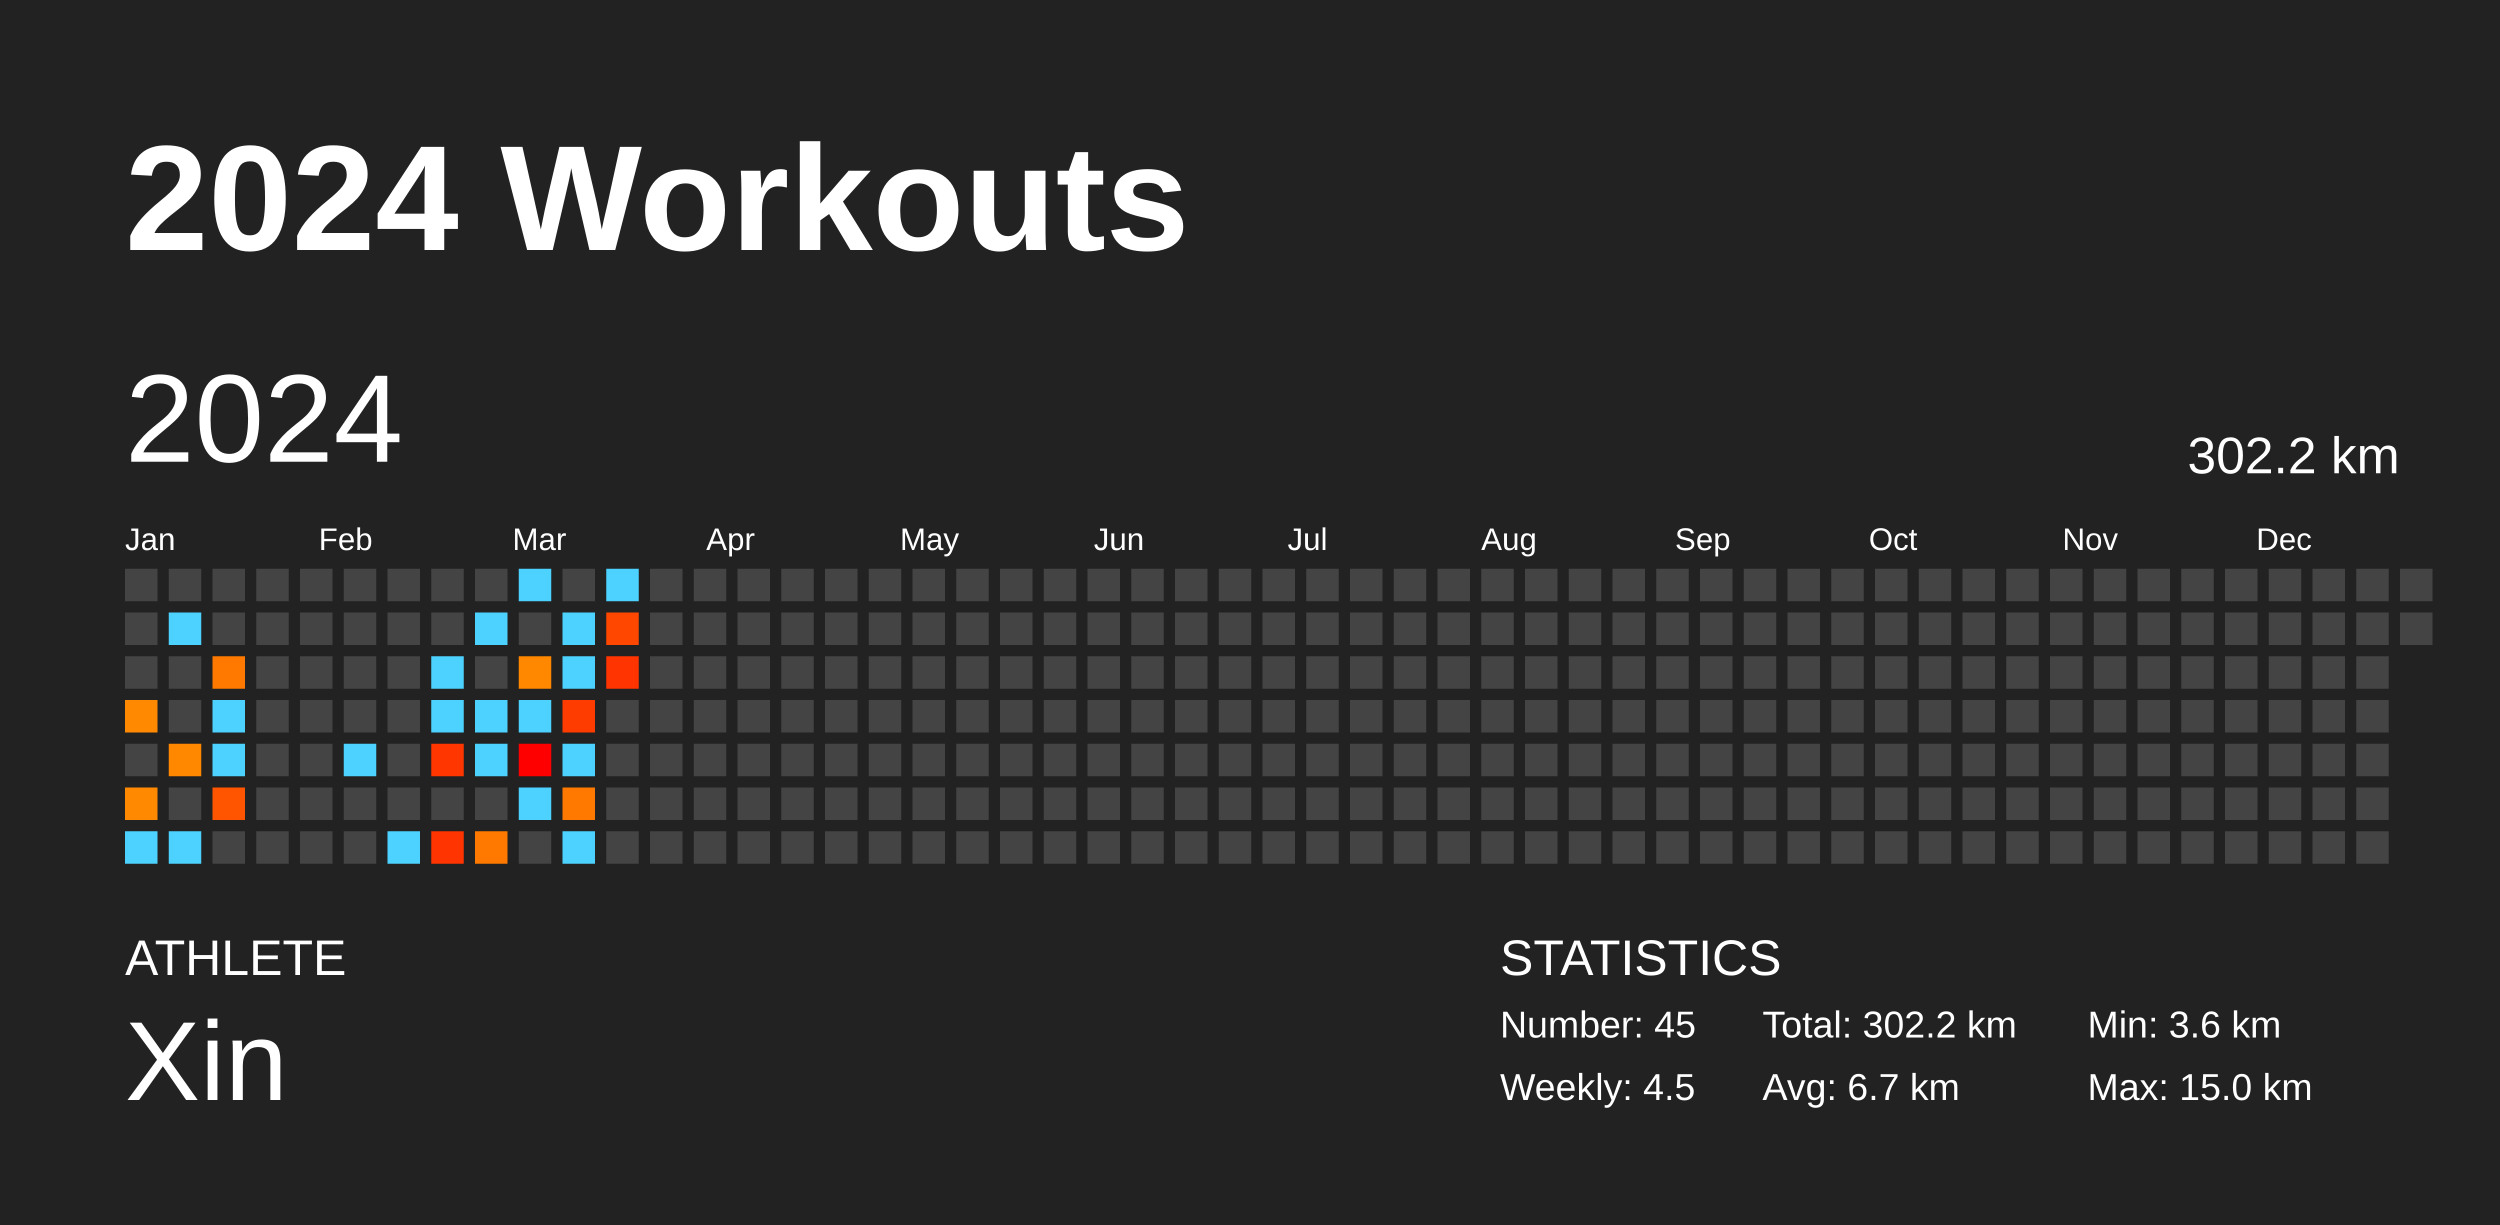
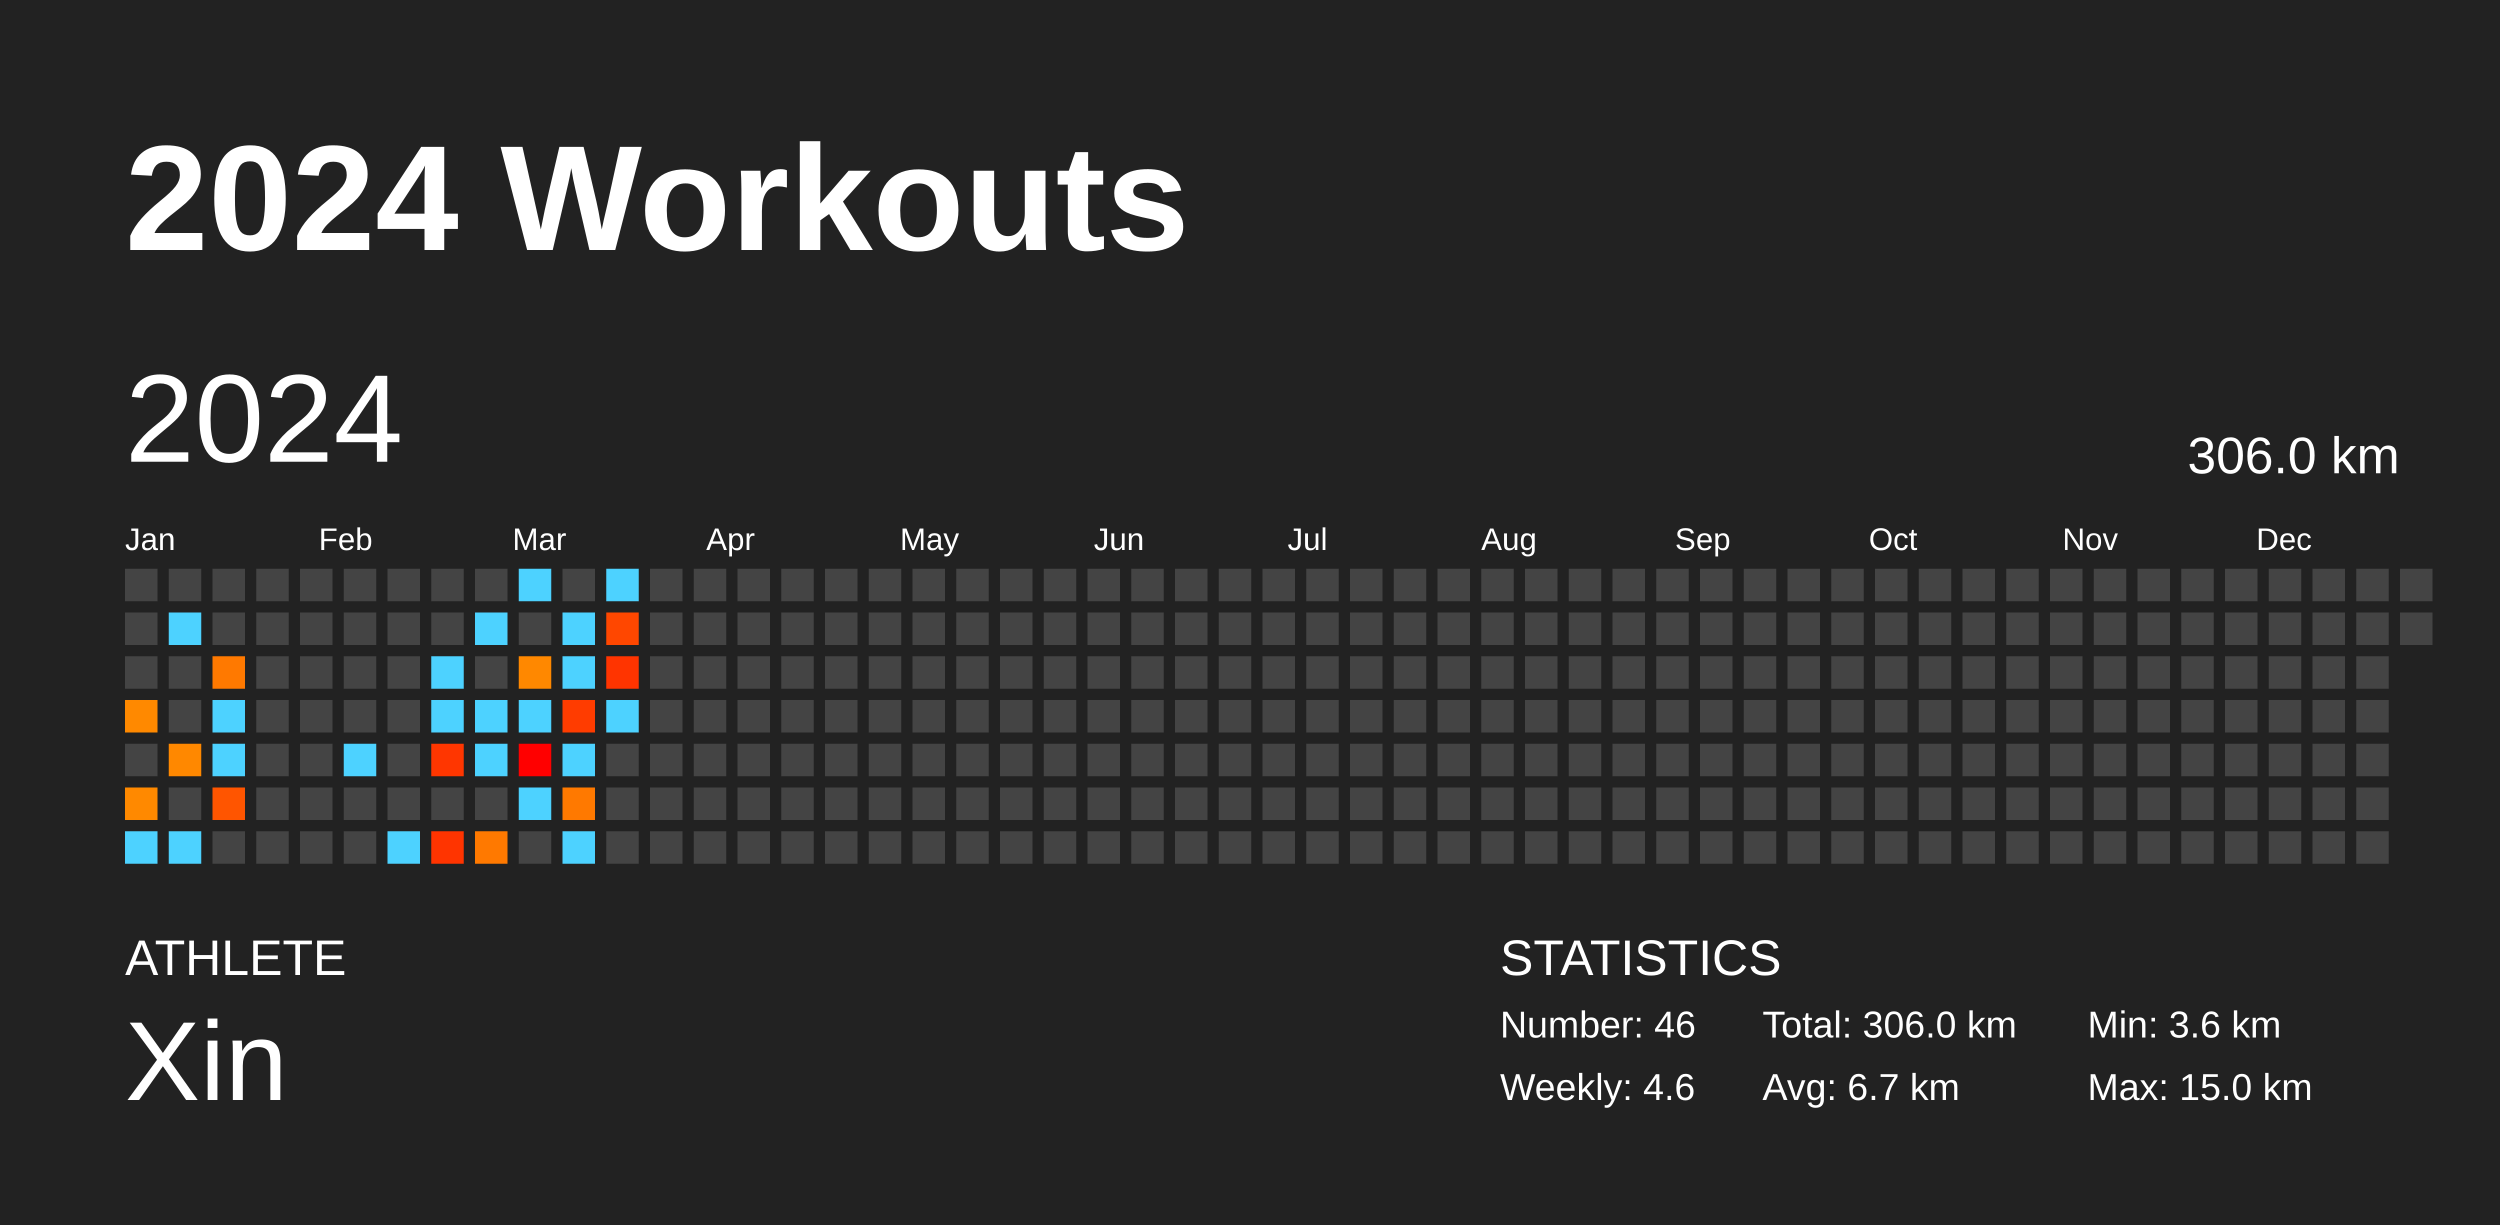
<svg xmlns="http://www.w3.org/2000/svg" baseProfile="full" height="98mm" version="1.1" viewBox="0,0,200,98" width="200mm">
  <defs />
  <rect fill="#222222" height="98" width="200" x="0" y="0" />
  <text fill="#FFFFFF" style="font-size:12px; font-family:Arial; font-weight:bold;" x="10" y="20">2024 Workouts</text>
  <text fill="#FFFFFF" style="font-size:4px; font-family:Arial" x="10" y="78">ATHLETE</text>
  <text fill="#FFFFFF" style="font-size:9px; font-family:Arial" x="10" y="88">Xin</text>
  <text fill="#FFFFFF" style="font-size:4px; font-family:Arial" x="120" y="78">STATISTICS</text>
-   <text fill="#FFFFFF" style="font-size:3px; font-family:Arial" x="120" y="83">Number: 45</text>
-   <text fill="#FFFFFF" style="font-size:3px; font-family:Arial" x="120" y="88">Weekly: 4.5</text>
-   <text fill="#FFFFFF" style="font-size:3px; font-family:Arial" x="141" y="83">Total: 302.2 km</text>
+   <text fill="#FFFFFF" style="font-size:3px; font-family:Arial" x="120" y="83">Number: 46</text>
+   <text fill="#FFFFFF" style="font-size:3px; font-family:Arial" x="120" y="88">Weekly: 4.6</text>
+   <text fill="#FFFFFF" style="font-size:3px; font-family:Arial" x="141" y="83">Total: 306.0 km</text>
  <text fill="#FFFFFF" style="font-size:3px; font-family:Arial" x="141" y="88">Avg: 6.7 km</text>
  <text fill="#FFFFFF" style="font-size:3px; font-family:Arial" x="167" y="83">Min: 3.6 km</text>
  <text fill="#FFFFFF" style="font-size:3px; font-family:Arial" x="167" y="88">Max: 15.0 km</text>
  <text dominant-baseline="hanging" fill="#FFFFFF" style="font-size:10.0px; font-family:Arial;" x="10" y="30">2024</text>
-   <text dominant-baseline="hanging" fill="#FFFFFF" style="font-size:4.125px; font-family:Arial;" x="175" y="35">302.2 km</text>
+   <text dominant-baseline="hanging" fill="#FFFFFF" style="font-size:4.125px; font-family:Arial;" x="175" y="35">306.0 km</text>
  <text fill="#FFFFFF" style="font-size:2.5px; font-family:Arial" x="10.0" y="44">Jan</text>
  <text fill="#FFFFFF" style="font-size:2.5px; font-family:Arial" x="25.5" y="44">Feb</text>
  <text fill="#FFFFFF" style="font-size:2.5px; font-family:Arial" x="41.0" y="44">Mar</text>
  <text fill="#FFFFFF" style="font-size:2.5px; font-family:Arial" x="56.5" y="44">Apr</text>
  <text fill="#FFFFFF" style="font-size:2.5px; font-family:Arial" x="72.0" y="44">May</text>
  <text fill="#FFFFFF" style="font-size:2.5px; font-family:Arial" x="87.5" y="44">Jun</text>
  <text fill="#FFFFFF" style="font-size:2.5px; font-family:Arial" x="103.0" y="44">Jul</text>
  <text fill="#FFFFFF" style="font-size:2.5px; font-family:Arial" x="118.5" y="44">Aug</text>
  <text fill="#FFFFFF" style="font-size:2.5px; font-family:Arial" x="134.0" y="44">Sep</text>
  <text fill="#FFFFFF" style="font-size:2.5px; font-family:Arial" x="149.5" y="44">Oct</text>
  <text fill="#FFFFFF" style="font-size:2.5px; font-family:Arial" x="165.0" y="44">Nov</text>
  <text fill="#FFFFFF" style="font-size:2.5px; font-family:Arial" x="180.5" y="44">Dec</text>
  <rect fill="#444444" height="2.6" width="2.6" x="10.0" y="45.5" />
  <rect fill="#444444" height="2.6" width="2.6" x="10.0" y="49.0" />
  <rect fill="#444444" height="2.6" width="2.6" x="10.0" y="52.5" />
  <rect fill="#ff8900" height="2.6" width="2.6" x="10.0" y="56.0" />
  <rect fill="#444444" height="2.6" width="2.6" x="10.0" y="59.5" />
  <rect fill="#ff8900" height="2.6" width="2.6" x="10.0" y="63.0" />
  <rect fill="#4dd2ff" height="2.6" width="2.6" x="10.0" y="66.5" />
  <rect fill="#444444" height="2.6" width="2.6" x="13.5" y="45.5" />
  <rect fill="#4dd2ff" height="2.6" width="2.6" x="13.5" y="49.0" />
  <rect fill="#444444" height="2.6" width="2.6" x="13.5" y="52.5" />
  <rect fill="#444444" height="2.6" width="2.6" x="13.5" y="56.0" />
  <rect fill="#ff8800" height="2.6" width="2.6" x="13.5" y="59.5" />
  <rect fill="#444444" height="2.6" width="2.6" x="13.5" y="63.0" />
  <rect fill="#4dd2ff" height="2.6" width="2.6" x="13.5" y="66.5" />
  <rect fill="#444444" height="2.6" width="2.6" x="17.0" y="45.5" />
  <rect fill="#444444" height="2.6" width="2.6" x="17.0" y="49.0" />
  <rect fill="#ff7900" height="2.6" width="2.6" x="17.0" y="52.5" />
  <rect fill="#4dd2ff" height="2.6" width="2.6" x="17.0" y="56.0" />
  <rect fill="#4dd2ff" height="2.6" width="2.6" x="17.0" y="59.5" />
  <rect fill="#ff5500" height="2.6" width="2.6" x="17.0" y="63.0" />
  <rect fill="#444444" height="2.6" width="2.6" x="17.0" y="66.5" />
  <rect fill="#444444" height="2.6" width="2.6" x="20.5" y="45.5" />
  <rect fill="#444444" height="2.6" width="2.6" x="20.5" y="49.0" />
  <rect fill="#444444" height="2.6" width="2.6" x="20.5" y="52.5" />
  <rect fill="#444444" height="2.6" width="2.6" x="20.5" y="56.0" />
  <rect fill="#444444" height="2.6" width="2.6" x="20.5" y="59.5" />
  <rect fill="#444444" height="2.6" width="2.6" x="20.5" y="63.0" />
  <rect fill="#444444" height="2.6" width="2.6" x="20.5" y="66.5" />
  <rect fill="#444444" height="2.6" width="2.6" x="24.0" y="45.5" />
  <rect fill="#444444" height="2.6" width="2.6" x="24.0" y="49.0" />
  <rect fill="#444444" height="2.6" width="2.6" x="24.0" y="52.5" />
  <rect fill="#444444" height="2.6" width="2.6" x="24.0" y="56.0" />
  <rect fill="#444444" height="2.6" width="2.6" x="24.0" y="59.5" />
  <rect fill="#444444" height="2.6" width="2.6" x="24.0" y="63.0" />
  <rect fill="#444444" height="2.6" width="2.6" x="24.0" y="66.5" />
  <rect fill="#444444" height="2.6" width="2.6" x="27.5" y="45.5" />
  <rect fill="#444444" height="2.6" width="2.6" x="27.5" y="49.0" />
  <rect fill="#444444" height="2.6" width="2.6" x="27.5" y="52.5" />
  <rect fill="#444444" height="2.6" width="2.6" x="27.5" y="56.0" />
  <rect fill="#4dd2ff" height="2.6" width="2.6" x="27.5" y="59.5" />
  <rect fill="#444444" height="2.6" width="2.6" x="27.5" y="63.0" />
  <rect fill="#444444" height="2.6" width="2.6" x="27.5" y="66.5" />
  <rect fill="#444444" height="2.6" width="2.6" x="31.0" y="45.5" />
  <rect fill="#444444" height="2.6" width="2.6" x="31.0" y="49.0" />
  <rect fill="#444444" height="2.6" width="2.6" x="31.0" y="52.5" />
  <rect fill="#444444" height="2.6" width="2.6" x="31.0" y="56.0" />
  <rect fill="#444444" height="2.6" width="2.6" x="31.0" y="59.5" />
  <rect fill="#444444" height="2.6" width="2.6" x="31.0" y="63.0" />
  <rect fill="#4dd2ff" height="2.6" width="2.6" x="31.0" y="66.5" />
  <rect fill="#444444" height="2.6" width="2.6" x="34.5" y="45.5" />
  <rect fill="#444444" height="2.6" width="2.6" x="34.5" y="49.0" />
  <rect fill="#4dd2ff" height="2.6" width="2.6" x="34.5" y="52.5" />
  <rect fill="#4dd2ff" height="2.6" width="2.6" x="34.5" y="56.0" />
  <rect fill="#ff3600" height="2.6" width="2.6" x="34.5" y="59.5" />
  <rect fill="#444444" height="2.6" width="2.6" x="34.5" y="63.0" />
  <rect fill="#ff3400" height="2.6" width="2.6" x="34.5" y="66.5" />
  <rect fill="#444444" height="2.6" width="2.6" x="38.0" y="45.5" />
  <rect fill="#4dd2ff" height="2.6" width="2.6" x="38.0" y="49.0" />
  <rect fill="#444444" height="2.6" width="2.6" x="38.0" y="52.5" />
  <rect fill="#4dd2ff" height="2.6" width="2.6" x="38.0" y="56.0" />
  <rect fill="#4dd2ff" height="2.6" width="2.6" x="38.0" y="59.5" />
  <rect fill="#444444" height="2.6" width="2.6" x="38.0" y="63.0" />
  <rect fill="#ff7900" height="2.6" width="2.6" x="38.0" y="66.5" />
  <rect fill="#4dd2ff" height="2.6" width="2.6" x="41.5" y="45.5" />
  <rect fill="#444444" height="2.6" width="2.6" x="41.5" y="49.0" />
  <rect fill="#ff8800" height="2.6" width="2.6" x="41.5" y="52.5" />
  <rect fill="#4dd2ff" height="2.6" width="2.6" x="41.5" y="56.0" />
  <rect fill="#ff0000" height="2.6" width="2.6" x="41.5" y="59.5" />
  <rect fill="#4dd2ff" height="2.6" width="2.6" x="41.5" y="63.0" />
  <rect fill="#444444" height="2.6" width="2.6" x="41.5" y="66.5" />
  <rect fill="#444444" height="2.6" width="2.6" x="45.0" y="45.5" />
  <rect fill="#4dd2ff" height="2.6" width="2.6" x="45.0" y="49.0" />
  <rect fill="#4dd2ff" height="2.6" width="2.6" x="45.0" y="52.5" />
  <rect fill="#ff3c00" height="2.6" width="2.6" x="45.0" y="56.0" />
  <rect fill="#4dd2ff" height="2.6" width="2.6" x="45.0" y="59.5" />
  <rect fill="#ff7900" height="2.6" width="2.6" x="45.0" y="63.0" />
  <rect fill="#4dd2ff" height="2.6" width="2.6" x="45.0" y="66.5" />
  <rect fill="#4dd2ff" height="2.6" width="2.6" x="48.5" y="45.5" />
  <rect fill="#ff4700" height="2.6" width="2.6" x="48.5" y="49.0" />
  <rect fill="#ff3400" height="2.6" width="2.6" x="48.5" y="52.5" />
-   <rect fill="#444444" height="2.6" width="2.6" x="48.5" y="56.0" />
+   <rect fill="#4dd2ff" height="2.6" width="2.6" x="48.5" y="56.0" />
  <rect fill="#444444" height="2.6" width="2.6" x="48.5" y="59.5" />
  <rect fill="#444444" height="2.6" width="2.6" x="48.5" y="63.0" />
  <rect fill="#444444" height="2.6" width="2.6" x="48.5" y="66.5" />
  <rect fill="#444444" height="2.6" width="2.6" x="52.0" y="45.5" />
  <rect fill="#444444" height="2.6" width="2.6" x="52.0" y="49.0" />
  <rect fill="#444444" height="2.6" width="2.6" x="52.0" y="52.5" />
  <rect fill="#444444" height="2.6" width="2.6" x="52.0" y="56.0" />
  <rect fill="#444444" height="2.6" width="2.6" x="52.0" y="59.5" />
  <rect fill="#444444" height="2.6" width="2.6" x="52.0" y="63.0" />
  <rect fill="#444444" height="2.6" width="2.6" x="52.0" y="66.5" />
  <rect fill="#444444" height="2.6" width="2.6" x="55.5" y="45.5" />
  <rect fill="#444444" height="2.6" width="2.6" x="55.5" y="49.0" />
  <rect fill="#444444" height="2.6" width="2.6" x="55.5" y="52.5" />
  <rect fill="#444444" height="2.6" width="2.6" x="55.5" y="56.0" />
  <rect fill="#444444" height="2.6" width="2.6" x="55.5" y="59.5" />
  <rect fill="#444444" height="2.6" width="2.6" x="55.5" y="63.0" />
  <rect fill="#444444" height="2.6" width="2.6" x="55.5" y="66.5" />
  <rect fill="#444444" height="2.6" width="2.6" x="59.0" y="45.5" />
  <rect fill="#444444" height="2.6" width="2.6" x="59.0" y="49.0" />
  <rect fill="#444444" height="2.6" width="2.6" x="59.0" y="52.5" />
  <rect fill="#444444" height="2.6" width="2.6" x="59.0" y="56.0" />
  <rect fill="#444444" height="2.6" width="2.6" x="59.0" y="59.5" />
  <rect fill="#444444" height="2.6" width="2.6" x="59.0" y="63.0" />
  <rect fill="#444444" height="2.6" width="2.6" x="59.0" y="66.5" />
  <rect fill="#444444" height="2.6" width="2.6" x="62.5" y="45.5" />
  <rect fill="#444444" height="2.6" width="2.6" x="62.5" y="49.0" />
  <rect fill="#444444" height="2.6" width="2.6" x="62.5" y="52.5" />
  <rect fill="#444444" height="2.6" width="2.6" x="62.5" y="56.0" />
  <rect fill="#444444" height="2.6" width="2.6" x="62.5" y="59.5" />
  <rect fill="#444444" height="2.6" width="2.6" x="62.5" y="63.0" />
  <rect fill="#444444" height="2.6" width="2.6" x="62.5" y="66.5" />
  <rect fill="#444444" height="2.6" width="2.6" x="66.0" y="45.5" />
  <rect fill="#444444" height="2.6" width="2.6" x="66.0" y="49.0" />
  <rect fill="#444444" height="2.6" width="2.6" x="66.0" y="52.5" />
  <rect fill="#444444" height="2.6" width="2.6" x="66.0" y="56.0" />
  <rect fill="#444444" height="2.6" width="2.6" x="66.0" y="59.5" />
  <rect fill="#444444" height="2.6" width="2.6" x="66.0" y="63.0" />
  <rect fill="#444444" height="2.6" width="2.6" x="66.0" y="66.5" />
  <rect fill="#444444" height="2.6" width="2.6" x="69.5" y="45.5" />
  <rect fill="#444444" height="2.6" width="2.6" x="69.5" y="49.0" />
  <rect fill="#444444" height="2.6" width="2.6" x="69.5" y="52.5" />
  <rect fill="#444444" height="2.6" width="2.6" x="69.5" y="56.0" />
  <rect fill="#444444" height="2.6" width="2.6" x="69.5" y="59.5" />
  <rect fill="#444444" height="2.6" width="2.6" x="69.5" y="63.0" />
  <rect fill="#444444" height="2.6" width="2.6" x="69.5" y="66.5" />
  <rect fill="#444444" height="2.6" width="2.6" x="73.0" y="45.5" />
  <rect fill="#444444" height="2.6" width="2.6" x="73.0" y="49.0" />
  <rect fill="#444444" height="2.6" width="2.6" x="73.0" y="52.5" />
  <rect fill="#444444" height="2.6" width="2.6" x="73.0" y="56.0" />
  <rect fill="#444444" height="2.6" width="2.6" x="73.0" y="59.5" />
  <rect fill="#444444" height="2.6" width="2.6" x="73.0" y="63.0" />
  <rect fill="#444444" height="2.6" width="2.6" x="73.0" y="66.5" />
  <rect fill="#444444" height="2.6" width="2.6" x="76.5" y="45.5" />
  <rect fill="#444444" height="2.6" width="2.6" x="76.5" y="49.0" />
  <rect fill="#444444" height="2.6" width="2.6" x="76.5" y="52.5" />
  <rect fill="#444444" height="2.6" width="2.6" x="76.5" y="56.0" />
  <rect fill="#444444" height="2.6" width="2.6" x="76.5" y="59.5" />
  <rect fill="#444444" height="2.6" width="2.6" x="76.5" y="63.0" />
  <rect fill="#444444" height="2.6" width="2.6" x="76.5" y="66.5" />
  <rect fill="#444444" height="2.6" width="2.6" x="80.0" y="45.5" />
  <rect fill="#444444" height="2.6" width="2.6" x="80.0" y="49.0" />
  <rect fill="#444444" height="2.6" width="2.6" x="80.0" y="52.5" />
  <rect fill="#444444" height="2.6" width="2.6" x="80.0" y="56.0" />
  <rect fill="#444444" height="2.6" width="2.6" x="80.0" y="59.5" />
  <rect fill="#444444" height="2.6" width="2.6" x="80.0" y="63.0" />
  <rect fill="#444444" height="2.6" width="2.6" x="80.0" y="66.5" />
  <rect fill="#444444" height="2.6" width="2.6" x="83.5" y="45.5" />
  <rect fill="#444444" height="2.6" width="2.6" x="83.5" y="49.0" />
  <rect fill="#444444" height="2.6" width="2.6" x="83.5" y="52.5" />
  <rect fill="#444444" height="2.6" width="2.6" x="83.5" y="56.0" />
  <rect fill="#444444" height="2.6" width="2.6" x="83.5" y="59.5" />
  <rect fill="#444444" height="2.6" width="2.6" x="83.5" y="63.0" />
  <rect fill="#444444" height="2.6" width="2.6" x="83.5" y="66.5" />
  <rect fill="#444444" height="2.6" width="2.6" x="87.0" y="45.5" />
  <rect fill="#444444" height="2.6" width="2.6" x="87.0" y="49.0" />
  <rect fill="#444444" height="2.6" width="2.6" x="87.0" y="52.5" />
  <rect fill="#444444" height="2.6" width="2.6" x="87.0" y="56.0" />
  <rect fill="#444444" height="2.6" width="2.6" x="87.0" y="59.5" />
  <rect fill="#444444" height="2.6" width="2.6" x="87.0" y="63.0" />
  <rect fill="#444444" height="2.6" width="2.6" x="87.0" y="66.5" />
  <rect fill="#444444" height="2.6" width="2.6" x="90.5" y="45.5" />
  <rect fill="#444444" height="2.6" width="2.6" x="90.5" y="49.0" />
  <rect fill="#444444" height="2.6" width="2.6" x="90.5" y="52.5" />
  <rect fill="#444444" height="2.6" width="2.6" x="90.5" y="56.0" />
  <rect fill="#444444" height="2.6" width="2.6" x="90.5" y="59.5" />
  <rect fill="#444444" height="2.6" width="2.6" x="90.5" y="63.0" />
  <rect fill="#444444" height="2.6" width="2.6" x="90.5" y="66.5" />
  <rect fill="#444444" height="2.6" width="2.6" x="94.0" y="45.5" />
  <rect fill="#444444" height="2.6" width="2.6" x="94.0" y="49.0" />
  <rect fill="#444444" height="2.6" width="2.6" x="94.0" y="52.5" />
  <rect fill="#444444" height="2.6" width="2.6" x="94.0" y="56.0" />
  <rect fill="#444444" height="2.6" width="2.6" x="94.0" y="59.5" />
  <rect fill="#444444" height="2.6" width="2.6" x="94.0" y="63.0" />
  <rect fill="#444444" height="2.6" width="2.6" x="94.0" y="66.5" />
  <rect fill="#444444" height="2.6" width="2.6" x="97.5" y="45.5" />
  <rect fill="#444444" height="2.6" width="2.6" x="97.5" y="49.0" />
  <rect fill="#444444" height="2.6" width="2.6" x="97.5" y="52.5" />
  <rect fill="#444444" height="2.6" width="2.6" x="97.5" y="56.0" />
  <rect fill="#444444" height="2.6" width="2.6" x="97.5" y="59.5" />
  <rect fill="#444444" height="2.6" width="2.6" x="97.5" y="63.0" />
  <rect fill="#444444" height="2.6" width="2.6" x="97.5" y="66.5" />
  <rect fill="#444444" height="2.6" width="2.6" x="101.0" y="45.5" />
  <rect fill="#444444" height="2.6" width="2.6" x="101.0" y="49.0" />
  <rect fill="#444444" height="2.6" width="2.6" x="101.0" y="52.5" />
  <rect fill="#444444" height="2.6" width="2.6" x="101.0" y="56.0" />
  <rect fill="#444444" height="2.6" width="2.6" x="101.0" y="59.5" />
  <rect fill="#444444" height="2.6" width="2.6" x="101.0" y="63.0" />
  <rect fill="#444444" height="2.6" width="2.6" x="101.0" y="66.5" />
  <rect fill="#444444" height="2.6" width="2.6" x="104.5" y="45.5" />
  <rect fill="#444444" height="2.6" width="2.6" x="104.5" y="49.0" />
  <rect fill="#444444" height="2.6" width="2.6" x="104.5" y="52.5" />
  <rect fill="#444444" height="2.6" width="2.6" x="104.5" y="56.0" />
  <rect fill="#444444" height="2.6" width="2.6" x="104.5" y="59.5" />
  <rect fill="#444444" height="2.6" width="2.6" x="104.5" y="63.0" />
  <rect fill="#444444" height="2.6" width="2.6" x="104.5" y="66.5" />
  <rect fill="#444444" height="2.6" width="2.6" x="108.0" y="45.5" />
  <rect fill="#444444" height="2.6" width="2.6" x="108.0" y="49.0" />
  <rect fill="#444444" height="2.6" width="2.6" x="108.0" y="52.5" />
  <rect fill="#444444" height="2.6" width="2.6" x="108.0" y="56.0" />
  <rect fill="#444444" height="2.6" width="2.6" x="108.0" y="59.5" />
  <rect fill="#444444" height="2.6" width="2.6" x="108.0" y="63.0" />
  <rect fill="#444444" height="2.6" width="2.6" x="108.0" y="66.5" />
  <rect fill="#444444" height="2.6" width="2.6" x="111.5" y="45.5" />
  <rect fill="#444444" height="2.6" width="2.6" x="111.5" y="49.0" />
  <rect fill="#444444" height="2.6" width="2.6" x="111.5" y="52.5" />
  <rect fill="#444444" height="2.6" width="2.6" x="111.5" y="56.0" />
  <rect fill="#444444" height="2.6" width="2.6" x="111.5" y="59.5" />
  <rect fill="#444444" height="2.6" width="2.6" x="111.5" y="63.0" />
  <rect fill="#444444" height="2.6" width="2.6" x="111.5" y="66.5" />
  <rect fill="#444444" height="2.6" width="2.6" x="115.0" y="45.5" />
  <rect fill="#444444" height="2.6" width="2.6" x="115.0" y="49.0" />
  <rect fill="#444444" height="2.6" width="2.6" x="115.0" y="52.5" />
  <rect fill="#444444" height="2.6" width="2.6" x="115.0" y="56.0" />
  <rect fill="#444444" height="2.6" width="2.6" x="115.0" y="59.5" />
  <rect fill="#444444" height="2.6" width="2.6" x="115.0" y="63.0" />
  <rect fill="#444444" height="2.6" width="2.6" x="115.0" y="66.5" />
  <rect fill="#444444" height="2.6" width="2.6" x="118.5" y="45.5" />
  <rect fill="#444444" height="2.6" width="2.6" x="118.5" y="49.0" />
  <rect fill="#444444" height="2.6" width="2.6" x="118.5" y="52.5" />
  <rect fill="#444444" height="2.6" width="2.6" x="118.5" y="56.0" />
  <rect fill="#444444" height="2.6" width="2.6" x="118.5" y="59.5" />
  <rect fill="#444444" height="2.6" width="2.6" x="118.5" y="63.0" />
  <rect fill="#444444" height="2.6" width="2.6" x="118.5" y="66.5" />
  <rect fill="#444444" height="2.6" width="2.6" x="122.0" y="45.5" />
  <rect fill="#444444" height="2.6" width="2.6" x="122.0" y="49.0" />
  <rect fill="#444444" height="2.6" width="2.6" x="122.0" y="52.5" />
  <rect fill="#444444" height="2.6" width="2.6" x="122.0" y="56.0" />
  <rect fill="#444444" height="2.6" width="2.6" x="122.0" y="59.5" />
  <rect fill="#444444" height="2.6" width="2.6" x="122.0" y="63.0" />
  <rect fill="#444444" height="2.6" width="2.6" x="122.0" y="66.5" />
  <rect fill="#444444" height="2.6" width="2.6" x="125.5" y="45.5" />
  <rect fill="#444444" height="2.6" width="2.6" x="125.5" y="49.0" />
  <rect fill="#444444" height="2.6" width="2.6" x="125.5" y="52.5" />
  <rect fill="#444444" height="2.6" width="2.6" x="125.5" y="56.0" />
  <rect fill="#444444" height="2.6" width="2.6" x="125.5" y="59.5" />
  <rect fill="#444444" height="2.6" width="2.6" x="125.5" y="63.0" />
  <rect fill="#444444" height="2.6" width="2.6" x="125.5" y="66.5" />
  <rect fill="#444444" height="2.6" width="2.6" x="129.0" y="45.5" />
  <rect fill="#444444" height="2.6" width="2.6" x="129.0" y="49.0" />
  <rect fill="#444444" height="2.6" width="2.6" x="129.0" y="52.5" />
  <rect fill="#444444" height="2.6" width="2.6" x="129.0" y="56.0" />
  <rect fill="#444444" height="2.6" width="2.6" x="129.0" y="59.5" />
  <rect fill="#444444" height="2.6" width="2.6" x="129.0" y="63.0" />
  <rect fill="#444444" height="2.6" width="2.6" x="129.0" y="66.5" />
  <rect fill="#444444" height="2.6" width="2.6" x="132.5" y="45.5" />
  <rect fill="#444444" height="2.6" width="2.6" x="132.5" y="49.0" />
  <rect fill="#444444" height="2.6" width="2.6" x="132.5" y="52.5" />
  <rect fill="#444444" height="2.6" width="2.6" x="132.5" y="56.0" />
  <rect fill="#444444" height="2.6" width="2.6" x="132.5" y="59.5" />
  <rect fill="#444444" height="2.6" width="2.6" x="132.5" y="63.0" />
  <rect fill="#444444" height="2.6" width="2.6" x="132.5" y="66.5" />
  <rect fill="#444444" height="2.6" width="2.6" x="136.0" y="45.5" />
  <rect fill="#444444" height="2.6" width="2.6" x="136.0" y="49.0" />
  <rect fill="#444444" height="2.6" width="2.6" x="136.0" y="52.5" />
  <rect fill="#444444" height="2.6" width="2.6" x="136.0" y="56.0" />
  <rect fill="#444444" height="2.6" width="2.6" x="136.0" y="59.5" />
  <rect fill="#444444" height="2.6" width="2.6" x="136.0" y="63.0" />
  <rect fill="#444444" height="2.6" width="2.6" x="136.0" y="66.5" />
  <rect fill="#444444" height="2.6" width="2.6" x="139.5" y="45.5" />
  <rect fill="#444444" height="2.6" width="2.6" x="139.5" y="49.0" />
  <rect fill="#444444" height="2.6" width="2.6" x="139.5" y="52.5" />
  <rect fill="#444444" height="2.6" width="2.6" x="139.5" y="56.0" />
  <rect fill="#444444" height="2.6" width="2.6" x="139.5" y="59.5" />
  <rect fill="#444444" height="2.6" width="2.6" x="139.5" y="63.0" />
  <rect fill="#444444" height="2.6" width="2.6" x="139.5" y="66.5" />
  <rect fill="#444444" height="2.6" width="2.6" x="143.0" y="45.5" />
  <rect fill="#444444" height="2.6" width="2.6" x="143.0" y="49.0" />
  <rect fill="#444444" height="2.6" width="2.6" x="143.0" y="52.5" />
  <rect fill="#444444" height="2.6" width="2.6" x="143.0" y="56.0" />
  <rect fill="#444444" height="2.6" width="2.6" x="143.0" y="59.5" />
  <rect fill="#444444" height="2.6" width="2.6" x="143.0" y="63.0" />
  <rect fill="#444444" height="2.6" width="2.6" x="143.0" y="66.5" />
  <rect fill="#444444" height="2.6" width="2.6" x="146.5" y="45.5" />
  <rect fill="#444444" height="2.6" width="2.6" x="146.5" y="49.0" />
  <rect fill="#444444" height="2.6" width="2.6" x="146.5" y="52.5" />
  <rect fill="#444444" height="2.6" width="2.6" x="146.5" y="56.0" />
  <rect fill="#444444" height="2.6" width="2.6" x="146.5" y="59.5" />
  <rect fill="#444444" height="2.6" width="2.6" x="146.5" y="63.0" />
  <rect fill="#444444" height="2.6" width="2.6" x="146.5" y="66.5" />
  <rect fill="#444444" height="2.6" width="2.6" x="150.0" y="45.5" />
  <rect fill="#444444" height="2.6" width="2.6" x="150.0" y="49.0" />
  <rect fill="#444444" height="2.6" width="2.6" x="150.0" y="52.5" />
  <rect fill="#444444" height="2.6" width="2.6" x="150.0" y="56.0" />
  <rect fill="#444444" height="2.6" width="2.6" x="150.0" y="59.5" />
  <rect fill="#444444" height="2.6" width="2.6" x="150.0" y="63.0" />
  <rect fill="#444444" height="2.6" width="2.6" x="150.0" y="66.5" />
  <rect fill="#444444" height="2.6" width="2.6" x="153.5" y="45.5" />
  <rect fill="#444444" height="2.6" width="2.6" x="153.5" y="49.0" />
  <rect fill="#444444" height="2.6" width="2.6" x="153.5" y="52.5" />
  <rect fill="#444444" height="2.6" width="2.6" x="153.5" y="56.0" />
  <rect fill="#444444" height="2.6" width="2.6" x="153.5" y="59.5" />
  <rect fill="#444444" height="2.6" width="2.6" x="153.5" y="63.0" />
  <rect fill="#444444" height="2.6" width="2.6" x="153.5" y="66.5" />
  <rect fill="#444444" height="2.6" width="2.6" x="157.0" y="45.5" />
  <rect fill="#444444" height="2.6" width="2.6" x="157.0" y="49.0" />
  <rect fill="#444444" height="2.6" width="2.6" x="157.0" y="52.5" />
  <rect fill="#444444" height="2.6" width="2.6" x="157.0" y="56.0" />
  <rect fill="#444444" height="2.6" width="2.6" x="157.0" y="59.5" />
  <rect fill="#444444" height="2.6" width="2.6" x="157.0" y="63.0" />
  <rect fill="#444444" height="2.6" width="2.6" x="157.0" y="66.5" />
  <rect fill="#444444" height="2.6" width="2.6" x="160.5" y="45.5" />
  <rect fill="#444444" height="2.6" width="2.6" x="160.5" y="49.0" />
  <rect fill="#444444" height="2.6" width="2.6" x="160.5" y="52.5" />
  <rect fill="#444444" height="2.6" width="2.6" x="160.5" y="56.0" />
  <rect fill="#444444" height="2.6" width="2.6" x="160.5" y="59.5" />
  <rect fill="#444444" height="2.6" width="2.6" x="160.5" y="63.0" />
  <rect fill="#444444" height="2.6" width="2.6" x="160.5" y="66.5" />
  <rect fill="#444444" height="2.6" width="2.6" x="164.0" y="45.5" />
  <rect fill="#444444" height="2.6" width="2.6" x="164.0" y="49.0" />
  <rect fill="#444444" height="2.6" width="2.6" x="164.0" y="52.5" />
  <rect fill="#444444" height="2.6" width="2.6" x="164.0" y="56.0" />
  <rect fill="#444444" height="2.6" width="2.6" x="164.0" y="59.5" />
  <rect fill="#444444" height="2.6" width="2.6" x="164.0" y="63.0" />
  <rect fill="#444444" height="2.6" width="2.6" x="164.0" y="66.5" />
  <rect fill="#444444" height="2.6" width="2.6" x="167.5" y="45.5" />
  <rect fill="#444444" height="2.6" width="2.6" x="167.5" y="49.0" />
  <rect fill="#444444" height="2.6" width="2.6" x="167.5" y="52.5" />
  <rect fill="#444444" height="2.6" width="2.6" x="167.5" y="56.0" />
  <rect fill="#444444" height="2.6" width="2.6" x="167.5" y="59.5" />
  <rect fill="#444444" height="2.6" width="2.6" x="167.5" y="63.0" />
  <rect fill="#444444" height="2.6" width="2.6" x="167.5" y="66.5" />
  <rect fill="#444444" height="2.6" width="2.6" x="171.0" y="45.5" />
  <rect fill="#444444" height="2.6" width="2.6" x="171.0" y="49.0" />
  <rect fill="#444444" height="2.6" width="2.6" x="171.0" y="52.5" />
  <rect fill="#444444" height="2.6" width="2.6" x="171.0" y="56.0" />
  <rect fill="#444444" height="2.6" width="2.6" x="171.0" y="59.5" />
  <rect fill="#444444" height="2.6" width="2.6" x="171.0" y="63.0" />
  <rect fill="#444444" height="2.6" width="2.6" x="171.0" y="66.5" />
  <rect fill="#444444" height="2.6" width="2.6" x="174.5" y="45.5" />
  <rect fill="#444444" height="2.6" width="2.6" x="174.5" y="49.0" />
  <rect fill="#444444" height="2.6" width="2.6" x="174.5" y="52.5" />
  <rect fill="#444444" height="2.6" width="2.6" x="174.5" y="56.0" />
  <rect fill="#444444" height="2.6" width="2.6" x="174.5" y="59.5" />
  <rect fill="#444444" height="2.6" width="2.6" x="174.5" y="63.0" />
  <rect fill="#444444" height="2.6" width="2.6" x="174.5" y="66.5" />
  <rect fill="#444444" height="2.6" width="2.6" x="178.0" y="45.5" />
  <rect fill="#444444" height="2.6" width="2.6" x="178.0" y="49.0" />
  <rect fill="#444444" height="2.6" width="2.6" x="178.0" y="52.5" />
  <rect fill="#444444" height="2.6" width="2.6" x="178.0" y="56.0" />
  <rect fill="#444444" height="2.6" width="2.6" x="178.0" y="59.5" />
  <rect fill="#444444" height="2.6" width="2.6" x="178.0" y="63.0" />
  <rect fill="#444444" height="2.6" width="2.6" x="178.0" y="66.5" />
  <rect fill="#444444" height="2.6" width="2.6" x="181.5" y="45.5" />
  <rect fill="#444444" height="2.6" width="2.6" x="181.5" y="49.0" />
  <rect fill="#444444" height="2.6" width="2.6" x="181.5" y="52.5" />
  <rect fill="#444444" height="2.6" width="2.6" x="181.5" y="56.0" />
  <rect fill="#444444" height="2.6" width="2.6" x="181.5" y="59.5" />
  <rect fill="#444444" height="2.6" width="2.6" x="181.5" y="63.0" />
  <rect fill="#444444" height="2.6" width="2.6" x="181.5" y="66.5" />
  <rect fill="#444444" height="2.6" width="2.6" x="185.0" y="45.5" />
  <rect fill="#444444" height="2.6" width="2.6" x="185.0" y="49.0" />
  <rect fill="#444444" height="2.6" width="2.6" x="185.0" y="52.5" />
  <rect fill="#444444" height="2.6" width="2.6" x="185.0" y="56.0" />
  <rect fill="#444444" height="2.6" width="2.6" x="185.0" y="59.5" />
  <rect fill="#444444" height="2.6" width="2.6" x="185.0" y="63.0" />
  <rect fill="#444444" height="2.6" width="2.6" x="185.0" y="66.5" />
  <rect fill="#444444" height="2.6" width="2.6" x="188.5" y="45.5" />
  <rect fill="#444444" height="2.6" width="2.6" x="188.5" y="49.0" />
  <rect fill="#444444" height="2.6" width="2.6" x="188.5" y="52.5" />
  <rect fill="#444444" height="2.6" width="2.6" x="188.5" y="56.0" />
  <rect fill="#444444" height="2.6" width="2.6" x="188.5" y="59.5" />
  <rect fill="#444444" height="2.6" width="2.6" x="188.5" y="63.0" />
  <rect fill="#444444" height="2.6" width="2.6" x="188.5" y="66.5" />
  <rect fill="#444444" height="2.6" width="2.6" x="192.0" y="45.5" />
  <rect fill="#444444" height="2.6" width="2.6" x="192.0" y="49.0" />
</svg>
